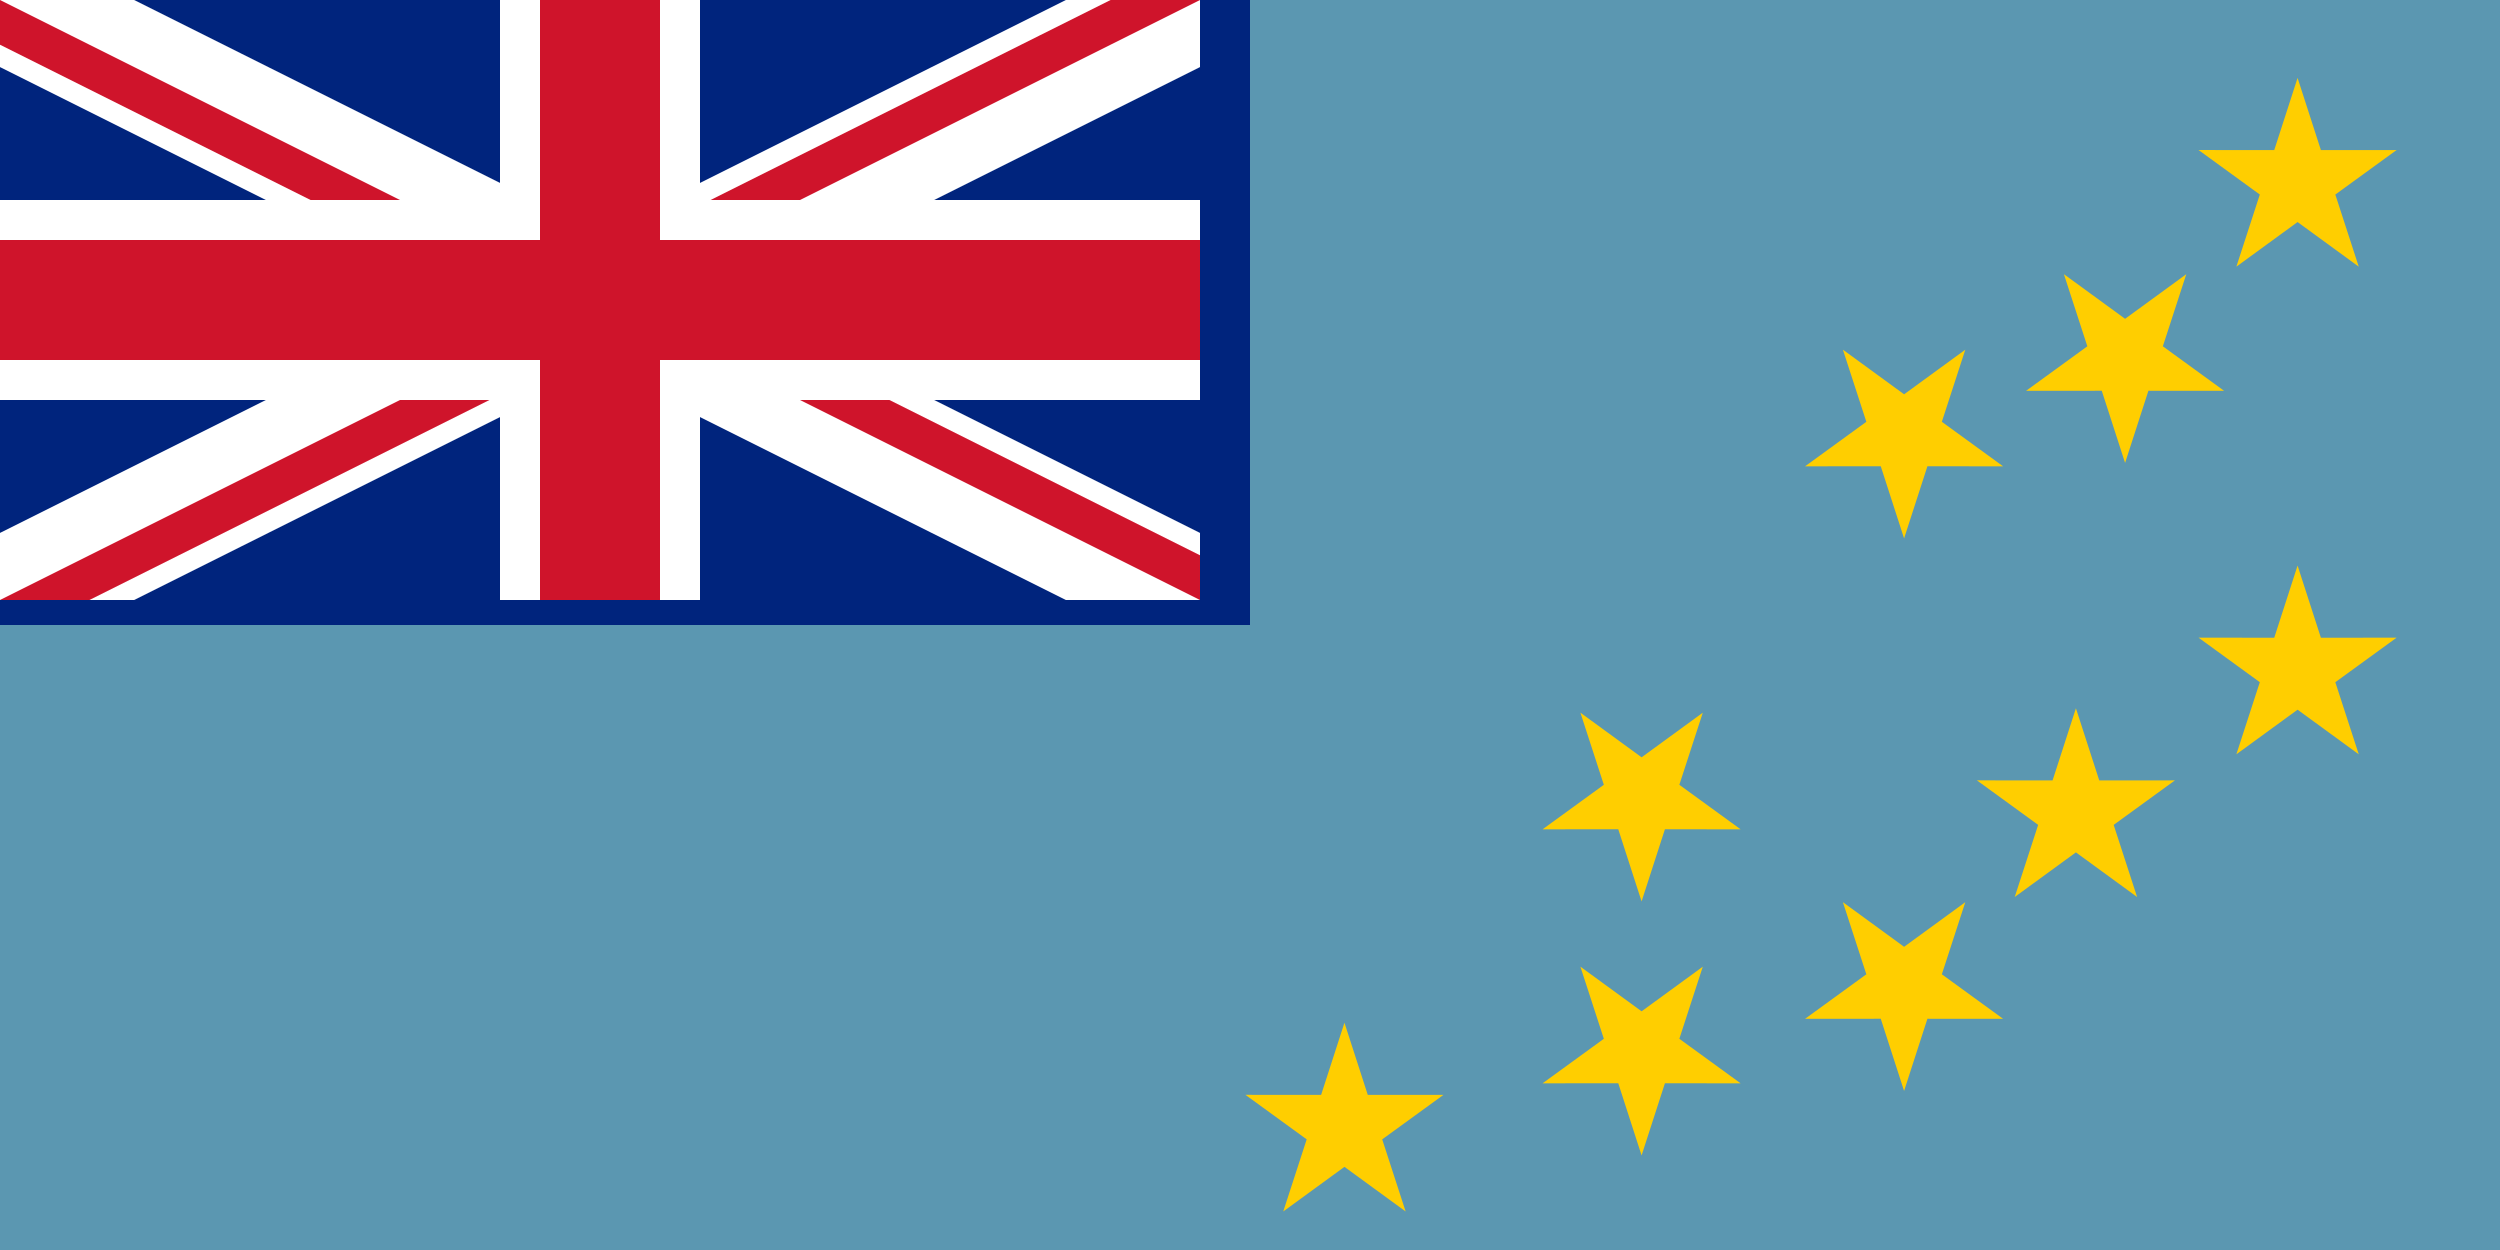
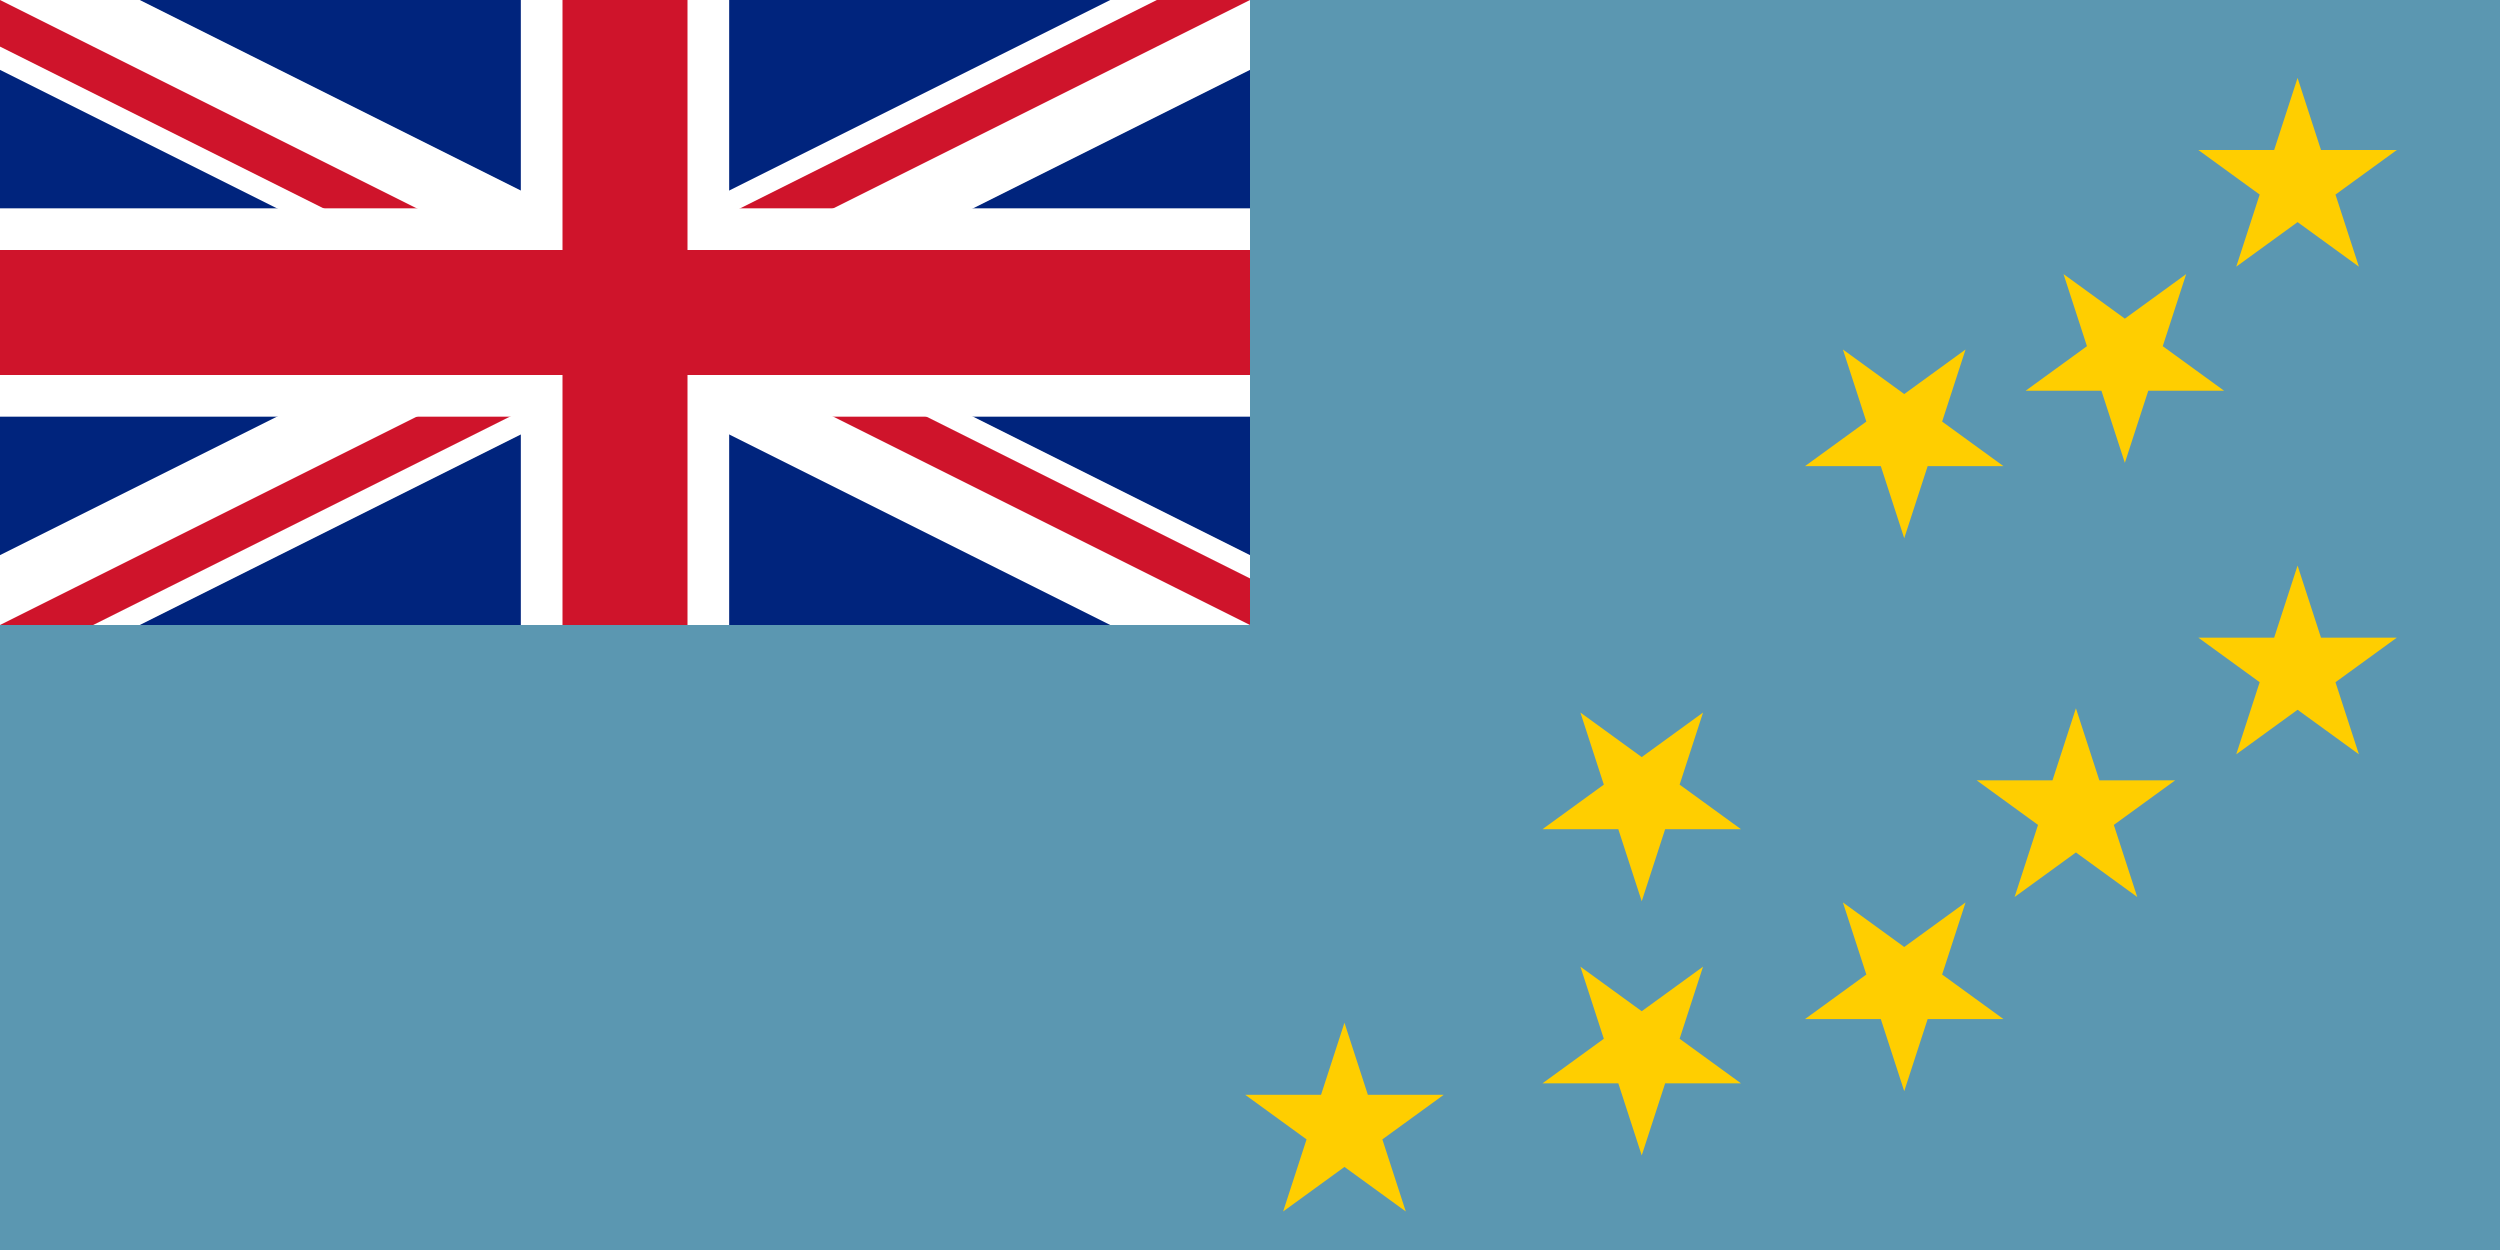
- <svg xmlns="http://www.w3.org/2000/svg" xmlns:xlink="http://www.w3.org/1999/xlink" version="1" width="1000" height="500">
+ <svg xmlns="http://www.w3.org/2000/svg" xmlns:xlink="http://www.w3.org/1999/xlink" width="1200" height="600">
  <defs>
    <clipPath id="b">
-       <path d="M300 150h300v150zm0 0v150H0zm0 0H0V0zm0 0V0h300z" />
+       <path d="M0 0v150h700v150H600zm0 300v100h300V0h300z" />
    </clipPath>
-     <clipPath id="a">
-       <path d="M0 0h600v300H0z" />
-     </clipPath>
-     <path fill="#ffce00" d="M252.032 158.293l9.335-28.862 9.33 28.864 30.278-.022-24.51 17.81 9.377 28.85-24.48-17.856-24.48 17.85 9.38-28.845-24.507-17.814z" id="c" />
+     <path id="a" fill="#ffce00" d="M0-50.08l29.437 90.596-77.067-55.992h95.26l-77.067 55.993z" />
+     <use id="c" xlink:href="#a" transform="rotate(36)" />
  </defs>
-   <path fill="#5b97b1" d="M0 0h1000v500H0z" />
-   <path fill="#00247d" d="M0 0h500v250H0z" />
-   <g fill="none" stroke="#fff" stroke-width="60">
-     <path d="M0 0l600 300m0-300L0 300" clip-path="url(#a)" transform="scale(.8)" />
-     <path d="M0 0l600 300m0-300L0 300" clip-path="url(#b)" stroke="#cf142b" stroke-width="40" transform="scale(.8)" />
-     <path d="M240 0v240M0 120h480" stroke-width="80" />
-     <path d="M240 0v240M0 120h480" stroke="#cf142b" stroke-width="48" />
-   </g>
-   <use x="657.663" y="-98.26" xlink:href="#c" />
-   <use x="569.001" y="153.873" xlink:href="#c" />
-   <use x="657.663" y="96.797" xlink:href="#c" />
-   <use x="276.415" y="279.663" xlink:href="#c" />
-   <use transform="rotate(180 459 245)" xlink:href="#c" />
-   <use transform="rotate(180 511.5 172.4)" xlink:href="#c" />
-   <use transform="rotate(180 555.7 157.3)" xlink:href="#c" />
-   <use transform="rotate(180 511.5 282.9)" xlink:href="#c" />
-   <use transform="rotate(180 459 295.8)" xlink:href="#c" />
+   <path fill="#00247d" d="M0 0h1200v600H0z" />
+   <path d="M0 0l600 300M0 300L600 0" stroke="#fff" stroke-width="60" />
+   <path d="M0 0l600 300M0 300L600 0" stroke="#cf142b" stroke-width="40" clip-path="url(#b)" />
+   <path d="M300 0v400M0 150h700" stroke="#fff" stroke-width="100" />
+   <path d="M300 0v400M0 150h700" stroke="#cf142b" stroke-width="60" />
+   <path d="M0 300h600V0h600v600H0z" fill="#5b97b1" />
+   <use xlink:href="#a" x="645.34" y="540.994" />
+   <use xlink:href="#c" x="788.026" y="504.516" />
+   <use xlink:href="#c" x="788.026" y="382.532" />
+   <use xlink:href="#c" x="914.03" y="473.684" />
+   <use xlink:href="#c" x="914.03" y="208.271" />
+   <use xlink:href="#a" x="996.442" y="390.046" />
+   <use xlink:href="#c" x="1019.928" y="172.078" />
+   <use xlink:href="#a" x="1102.836" y="321.554" />
+   <use xlink:href="#a" x="1102.836" y="87.486" />
</svg>
